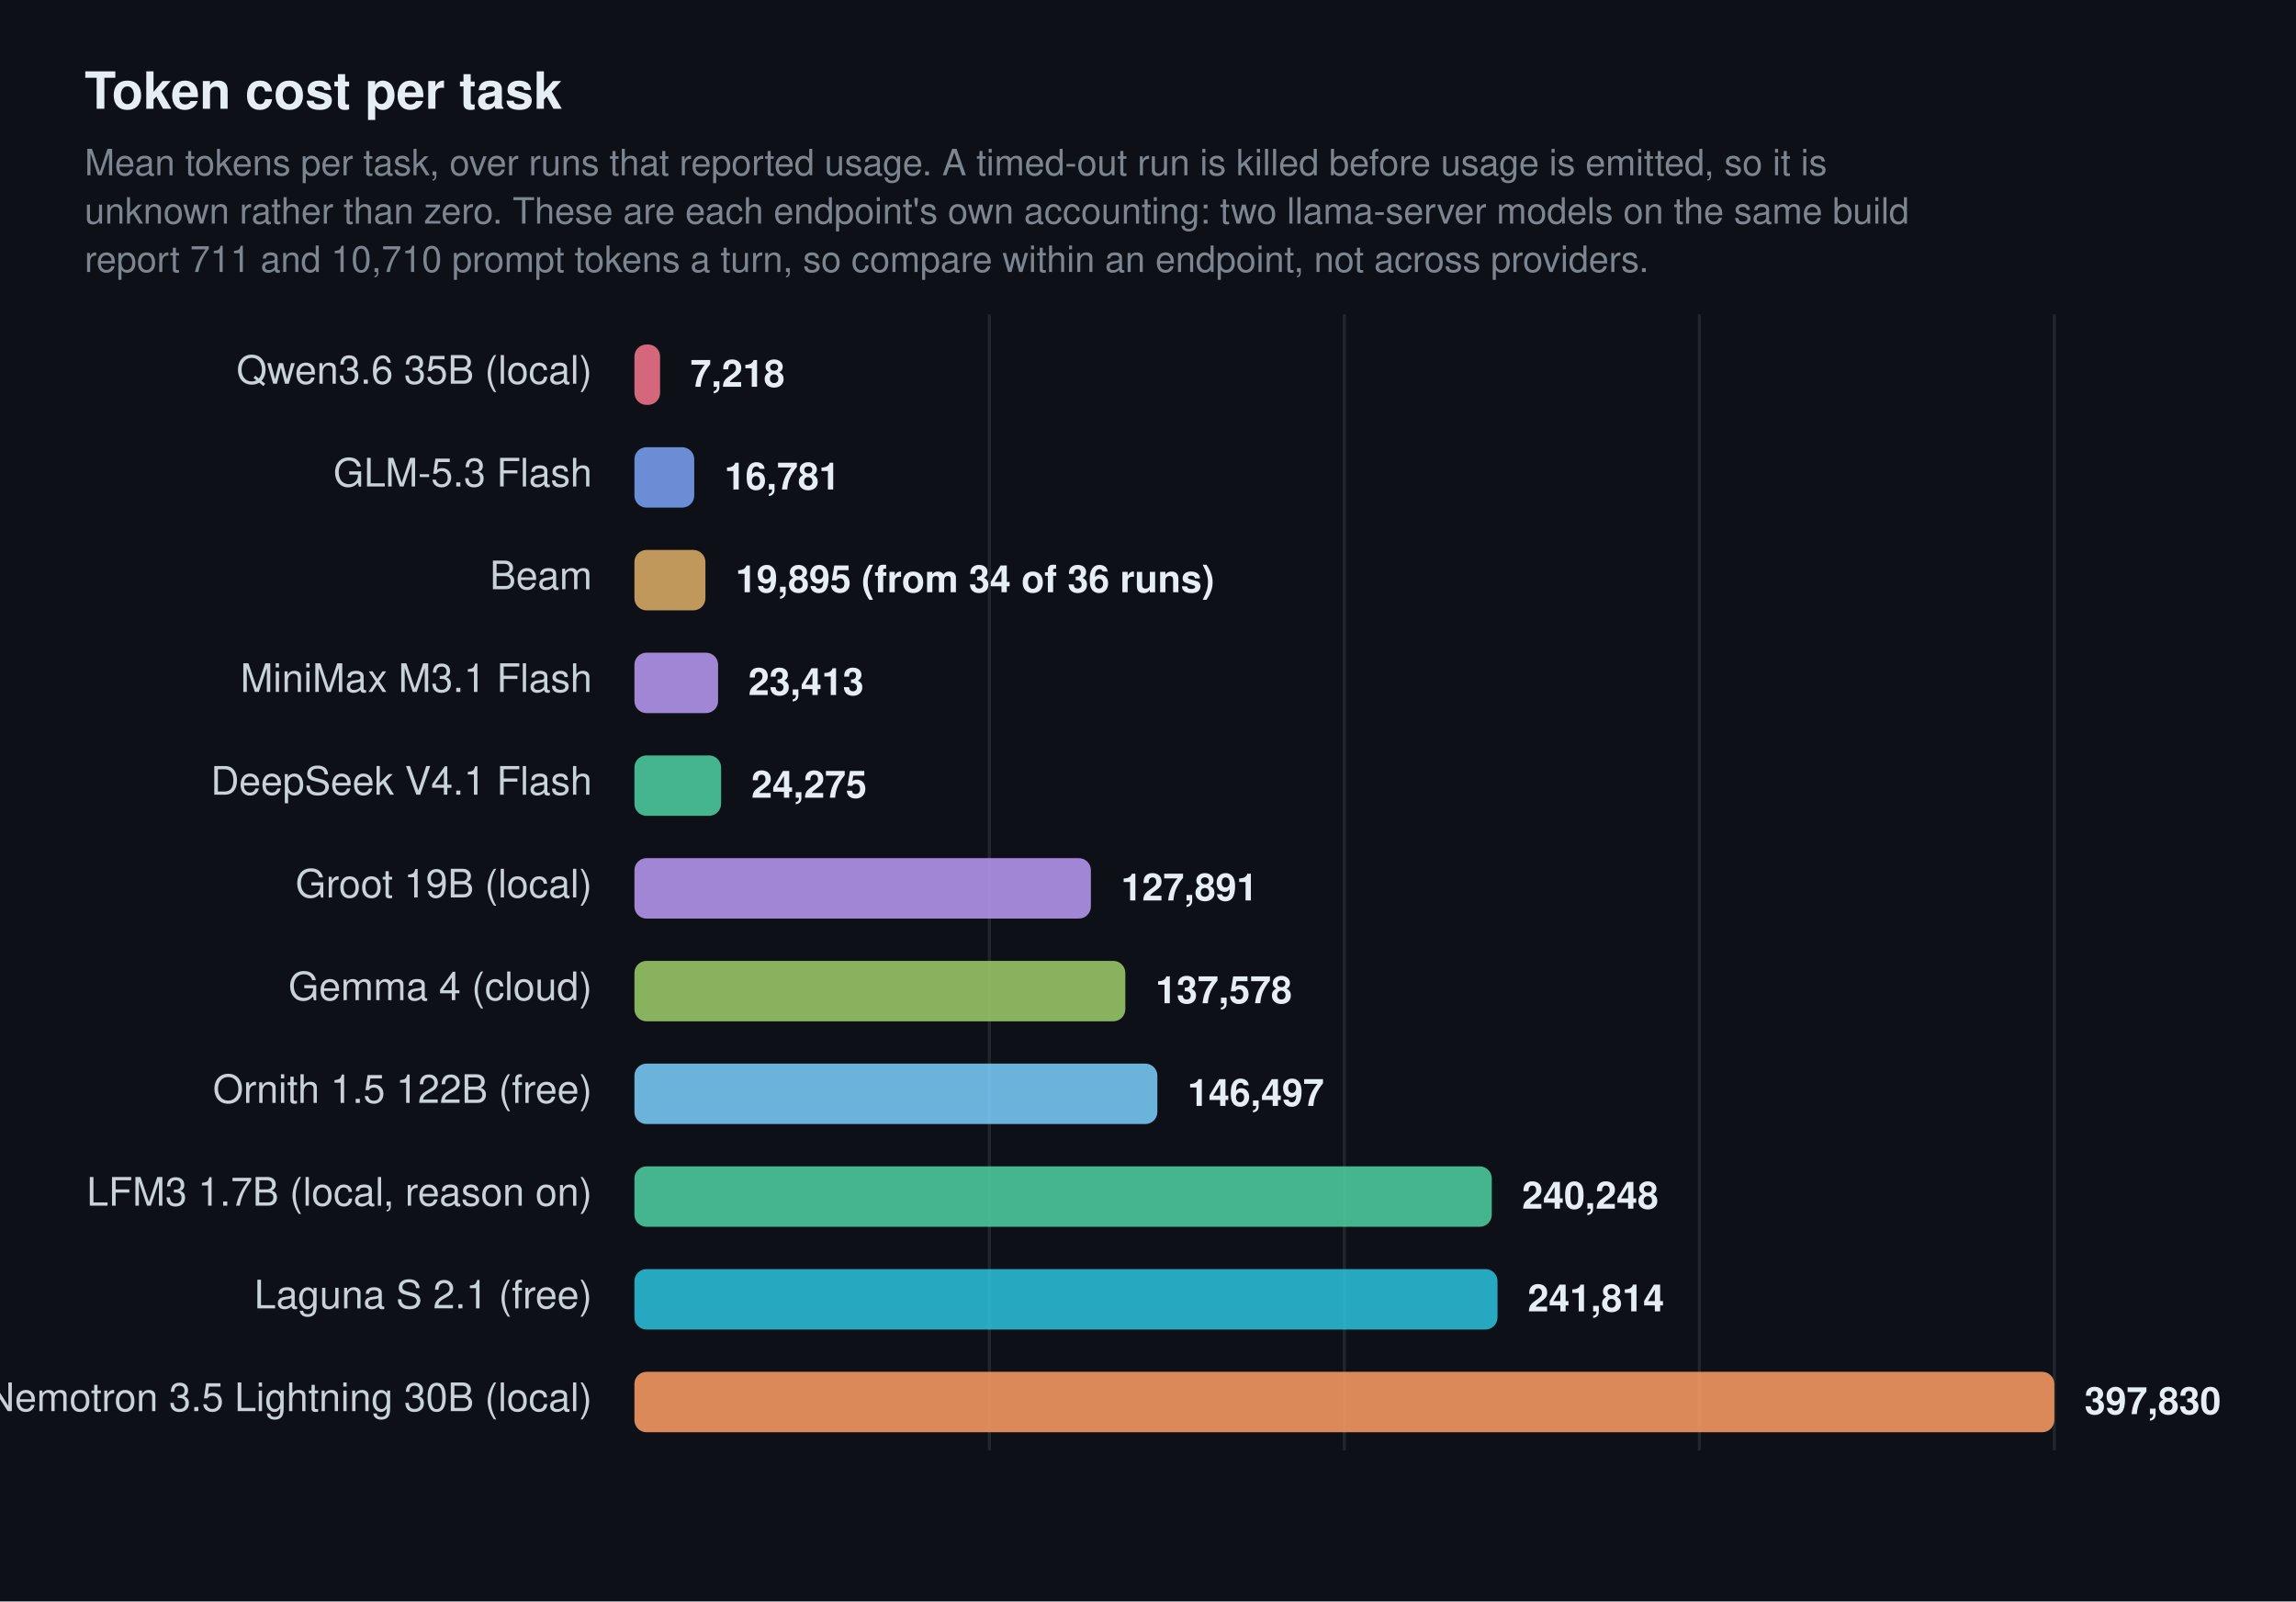
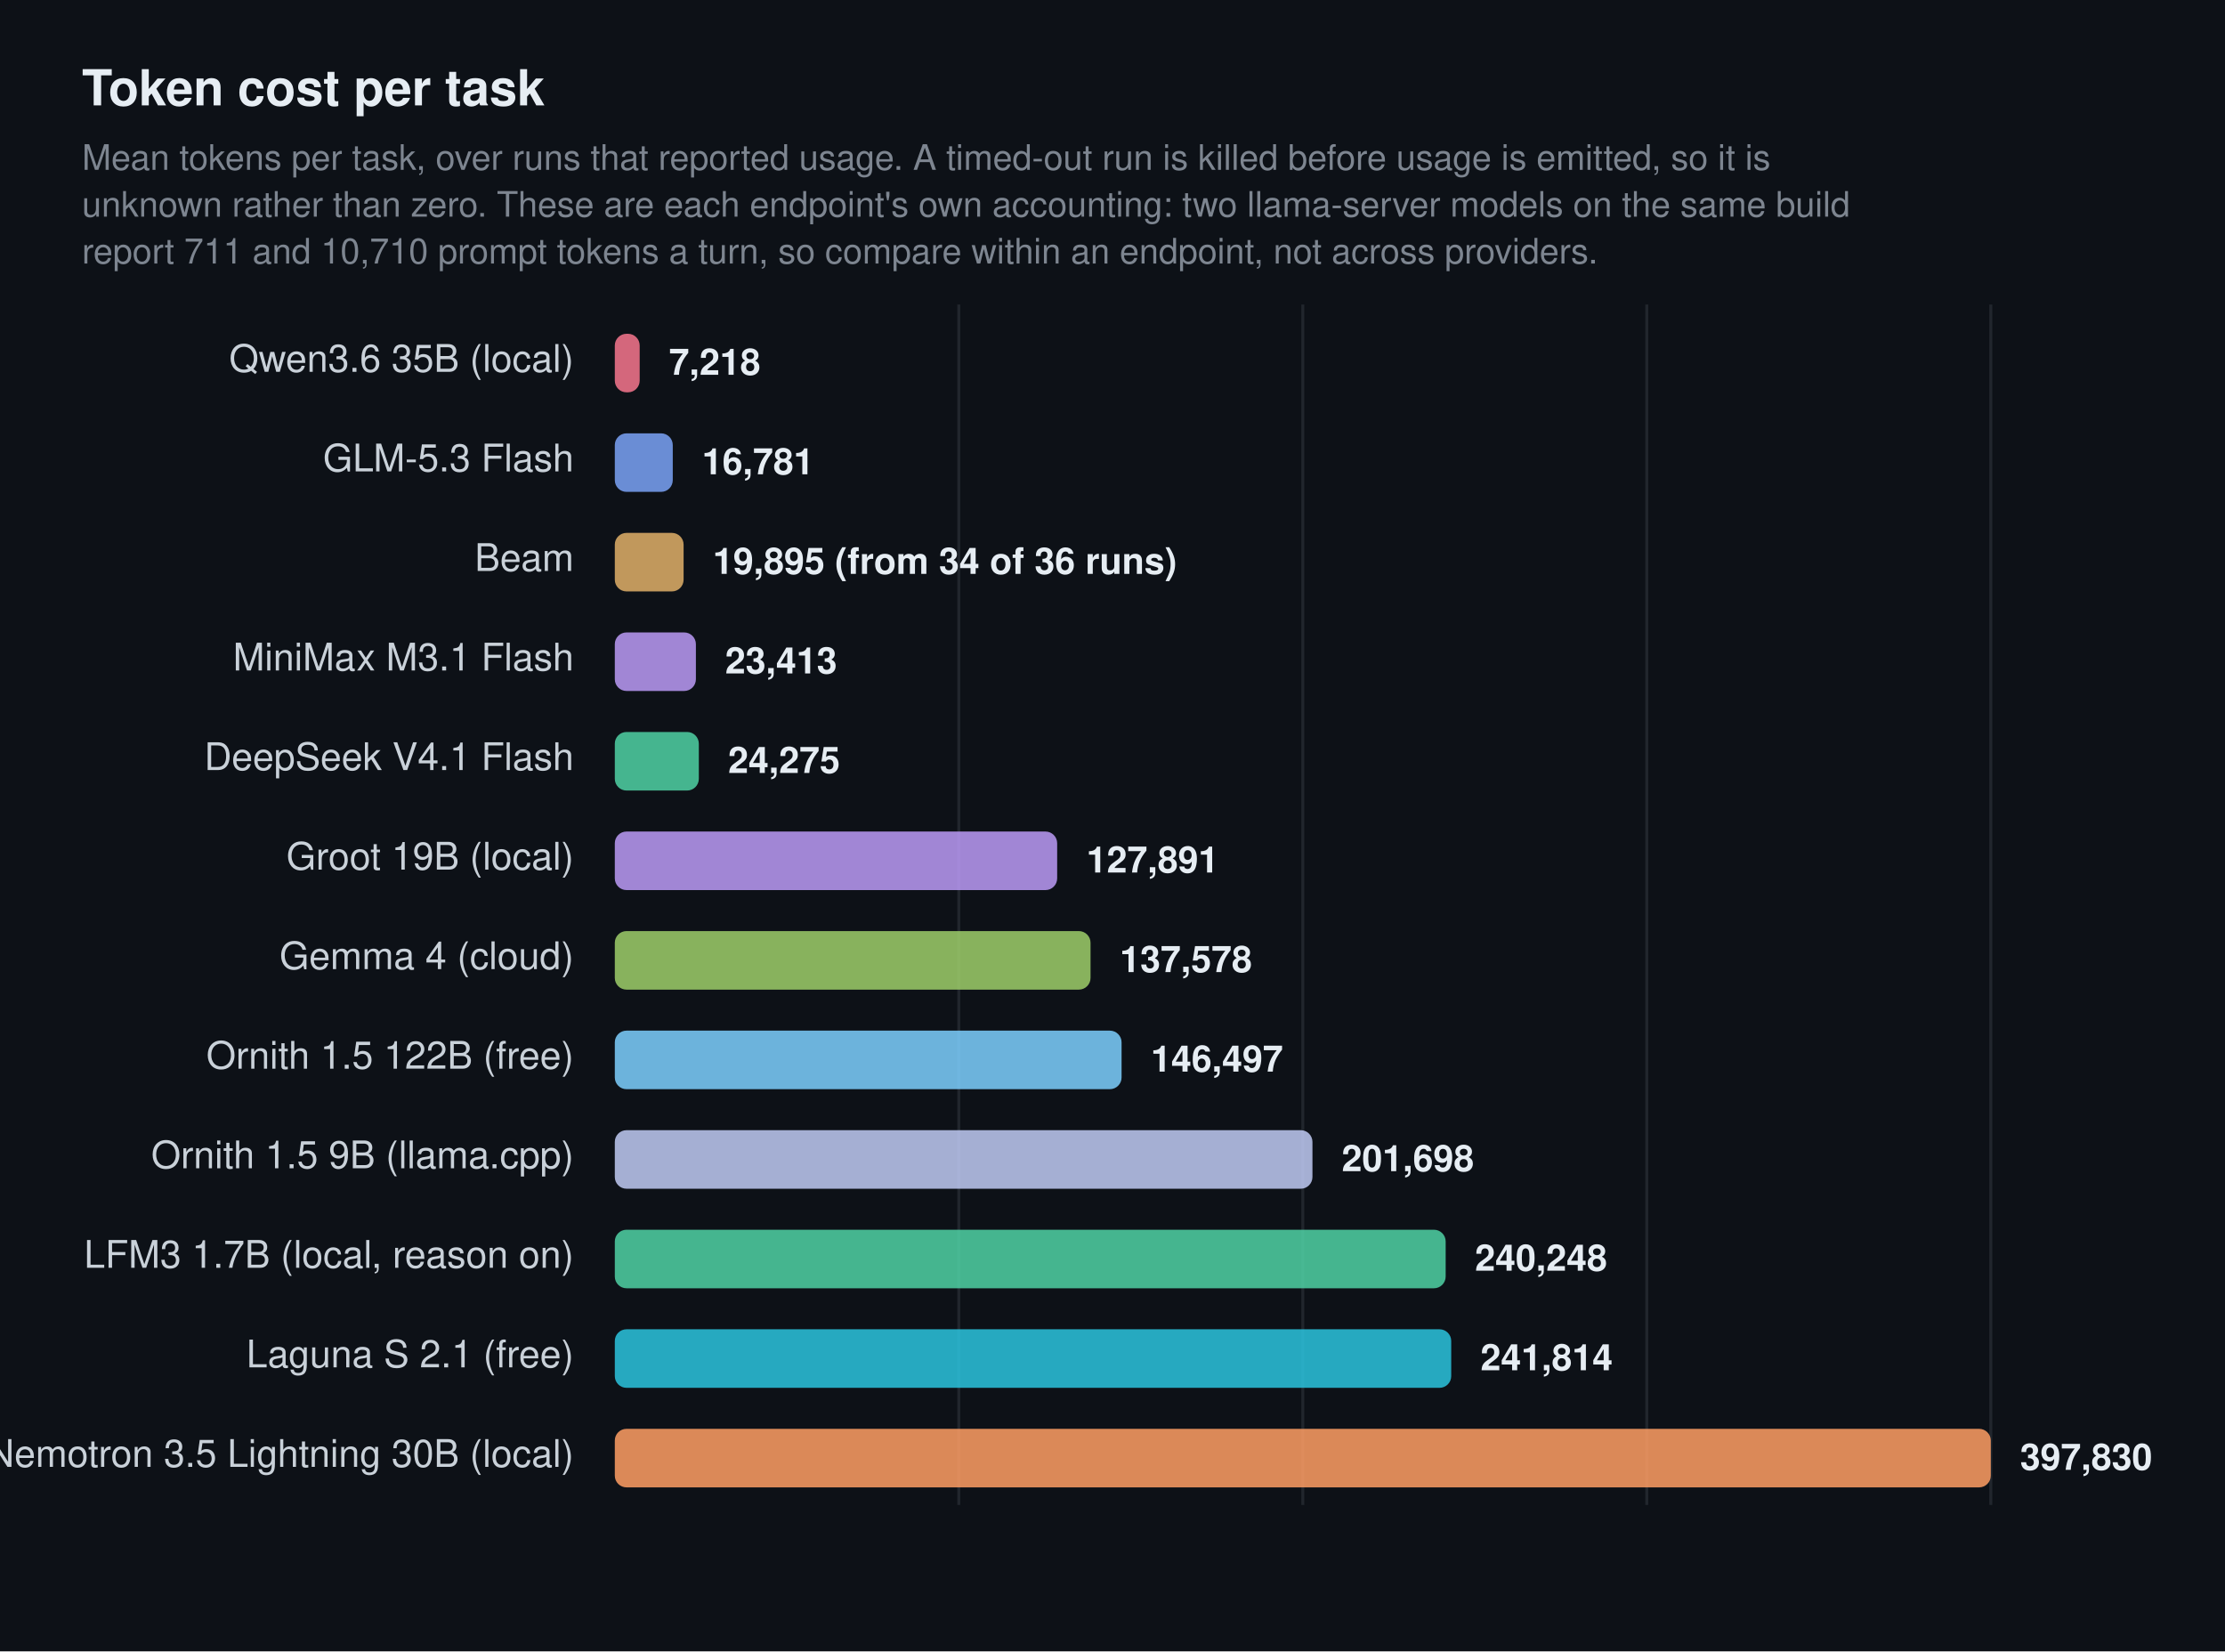
- <svg xmlns="http://www.w3.org/2000/svg" width="760" height="530" viewBox="0 0 760 530" font-family="ui-sans-serif, -apple-system, Segoe UI, Helvetica, Arial, sans-serif">
+ <svg xmlns="http://www.w3.org/2000/svg" width="760" height="564" viewBox="0 0 760 564" font-family="ui-sans-serif, -apple-system, Segoe UI, Helvetica, Arial, sans-serif">
  <rect width="100%" height="100%" fill="#0d1117" />
  <text x="28" y="36" fill="#e6edf3" font-size="17" font-weight="600">Token cost per task</text>
  <text x="28" y="58" fill="#7d8590" font-size="12">Mean tokens per task, over runs that reported usage. A timed-out run is killed before usage is emitted, so it is</text>
  <text x="28" y="74" fill="#7d8590" font-size="12">unknown rather than zero. These are each endpoint's own accounting: two llama-server models on the same build</text>
  <text x="28" y="90" fill="#7d8590" font-size="12">report 711 and 10,710 prompt tokens a turn, so compare within an endpoint, not across providers.</text>
-   <line x1="327.5" y1="104" x2="327.5" y2="480" stroke="#21262d" stroke-width="1" />
-   <line x1="445.0" y1="104" x2="445.0" y2="480" stroke="#21262d" stroke-width="1" />
-   <line x1="562.5" y1="104" x2="562.5" y2="480" stroke="#21262d" stroke-width="1" />
-   <line x1="680.0" y1="104" x2="680.0" y2="480" stroke="#21262d" stroke-width="1" />
+   <line x1="327.5" y1="104" x2="327.5" y2="514" stroke="#21262d" stroke-width="1" />
+   <line x1="445.0" y1="104" x2="445.0" y2="514" stroke="#21262d" stroke-width="1" />
+   <line x1="562.5" y1="104" x2="562.5" y2="514" stroke="#21262d" stroke-width="1" />
+   <line x1="680.0" y1="104" x2="680.0" y2="514" stroke="#21262d" stroke-width="1" />
  <text x="196" y="127" fill="#c9d1d9" font-size="13" text-anchor="end">Qwen3.6 35B (local)</text>
  <rect x="210" y="114" width="8.5" height="20" rx="4" fill="#f7768e" opacity="0.85" />
  <text x="228.5" y="128" fill="#e6edf3" font-size="12.5" font-weight="600">7,218</text>
  <text x="196" y="161" fill="#c9d1d9" font-size="13" text-anchor="end">GLM-5.3 Flash</text>
  <rect x="210" y="148" width="19.8" height="20" rx="4" fill="#7aa2f7" opacity="0.85" />
  <text x="239.8" y="162" fill="#e6edf3" font-size="12.5" font-weight="600">16,781</text>
  <text x="196" y="195" fill="#c9d1d9" font-size="13" text-anchor="end">Beam</text>
  <rect x="210" y="182" width="23.5" height="20" rx="4" fill="#e0af68" opacity="0.85" />
  <text x="243.5" y="196" fill="#e6edf3" font-size="12.5" font-weight="600">19,895  (from 34 of 36 runs)</text>
  <text x="196" y="229" fill="#c9d1d9" font-size="13" text-anchor="end">MiniMax M3.1 Flash</text>
  <rect x="210" y="216" width="27.7" height="20" rx="4" fill="#bb9af7" opacity="0.85" />
  <text x="247.7" y="230" fill="#e6edf3" font-size="12.5" font-weight="600">23,413</text>
  <text x="196" y="263" fill="#c9d1d9" font-size="13" text-anchor="end">DeepSeek V4.1 Flash</text>
  <rect x="210" y="250" width="28.7" height="20" rx="4" fill="#4fd1a5" opacity="0.85" />
  <text x="248.7" y="264" fill="#e6edf3" font-size="12.5" font-weight="600">24,275</text>
  <text x="196" y="297" fill="#c9d1d9" font-size="13" text-anchor="end">Groot 19B (local)</text>
  <rect x="210" y="284" width="151.1" height="20" rx="4" fill="#bb9af7" opacity="0.85" />
  <text x="371.1" y="298" fill="#e6edf3" font-size="12.5" font-weight="600">127,891</text>
  <text x="196" y="331" fill="#c9d1d9" font-size="13" text-anchor="end">Gemma 4 (cloud)</text>
  <rect x="210" y="318" width="162.5" height="20" rx="4" fill="#9ece6a" opacity="0.85" />
  <text x="382.5" y="332" fill="#e6edf3" font-size="12.5" font-weight="600">137,578</text>
  <text x="196" y="365" fill="#c9d1d9" font-size="13" text-anchor="end">Ornith 1.5 122B (free)</text>
  <rect x="210" y="352" width="173.1" height="20" rx="4" fill="#7dcfff" opacity="0.85" />
  <text x="393.1" y="366" fill="#e6edf3" font-size="12.5" font-weight="600">146,497</text>
-   <text x="196" y="399" fill="#c9d1d9" font-size="13" text-anchor="end">LFM3 1.7B (local, reason on)</text>
-   <rect x="210" y="386" width="283.8" height="20" rx="4" fill="#4fd1a5" opacity="0.85" />
-   <text x="503.8" y="400" fill="#e6edf3" font-size="12.5" font-weight="600">240,248</text>
-   <text x="196" y="433" fill="#c9d1d9" font-size="13" text-anchor="end">Laguna S 2.1 (free)</text>
-   <rect x="210" y="420" width="285.7" height="20" rx="4" fill="#2ac3de" opacity="0.85" />
-   <text x="505.7" y="434" fill="#e6edf3" font-size="12.5" font-weight="600">241,814</text>
-   <text x="196" y="467" fill="#c9d1d9" font-size="13" text-anchor="end">Nemotron 3.5 Lightning 30B (local)</text>
-   <rect x="210" y="454" width="470.0" height="20" rx="4" fill="#ff9e64" opacity="0.85" />
-   <text x="690.0" y="468" fill="#e6edf3" font-size="12.5" font-weight="600">397,830</text>
+   <text x="196" y="399" fill="#c9d1d9" font-size="13" text-anchor="end">Ornith 1.5 9B (llama.cpp)</text>
+   <rect x="210" y="386" width="238.3" height="20" rx="4" fill="#c0caf5" opacity="0.85" />
+   <text x="458.3" y="400" fill="#e6edf3" font-size="12.5" font-weight="600">201,698</text>
+   <text x="196" y="433" fill="#c9d1d9" font-size="13" text-anchor="end">LFM3 1.7B (local, reason on)</text>
+   <rect x="210" y="420" width="283.8" height="20" rx="4" fill="#4fd1a5" opacity="0.85" />
+   <text x="503.8" y="434" fill="#e6edf3" font-size="12.5" font-weight="600">240,248</text>
+   <text x="196" y="467" fill="#c9d1d9" font-size="13" text-anchor="end">Laguna S 2.1 (free)</text>
+   <rect x="210" y="454" width="285.7" height="20" rx="4" fill="#2ac3de" opacity="0.85" />
+   <text x="505.7" y="468" fill="#e6edf3" font-size="12.5" font-weight="600">241,814</text>
+   <text x="196" y="501" fill="#c9d1d9" font-size="13" text-anchor="end">Nemotron 3.5 Lightning 30B (local)</text>
+   <rect x="210" y="488" width="470.0" height="20" rx="4" fill="#ff9e64" opacity="0.85" />
+   <text x="690.0" y="502" fill="#e6edf3" font-size="12.5" font-weight="600">397,830</text>
</svg>
